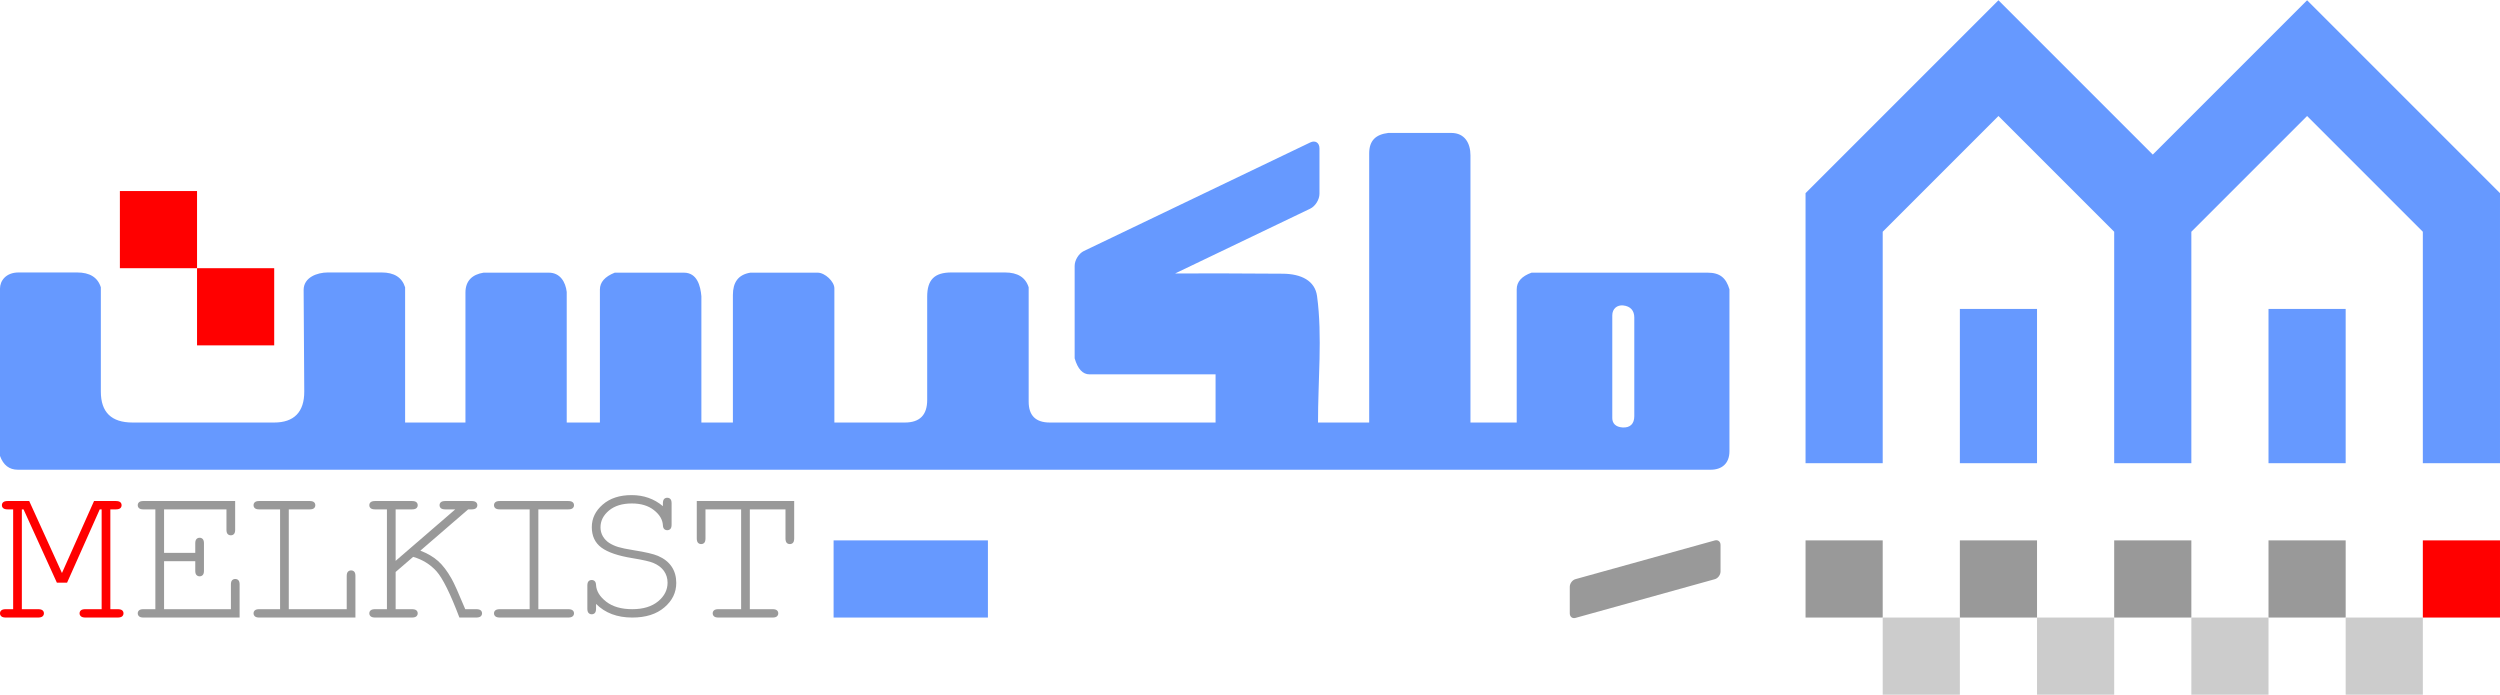
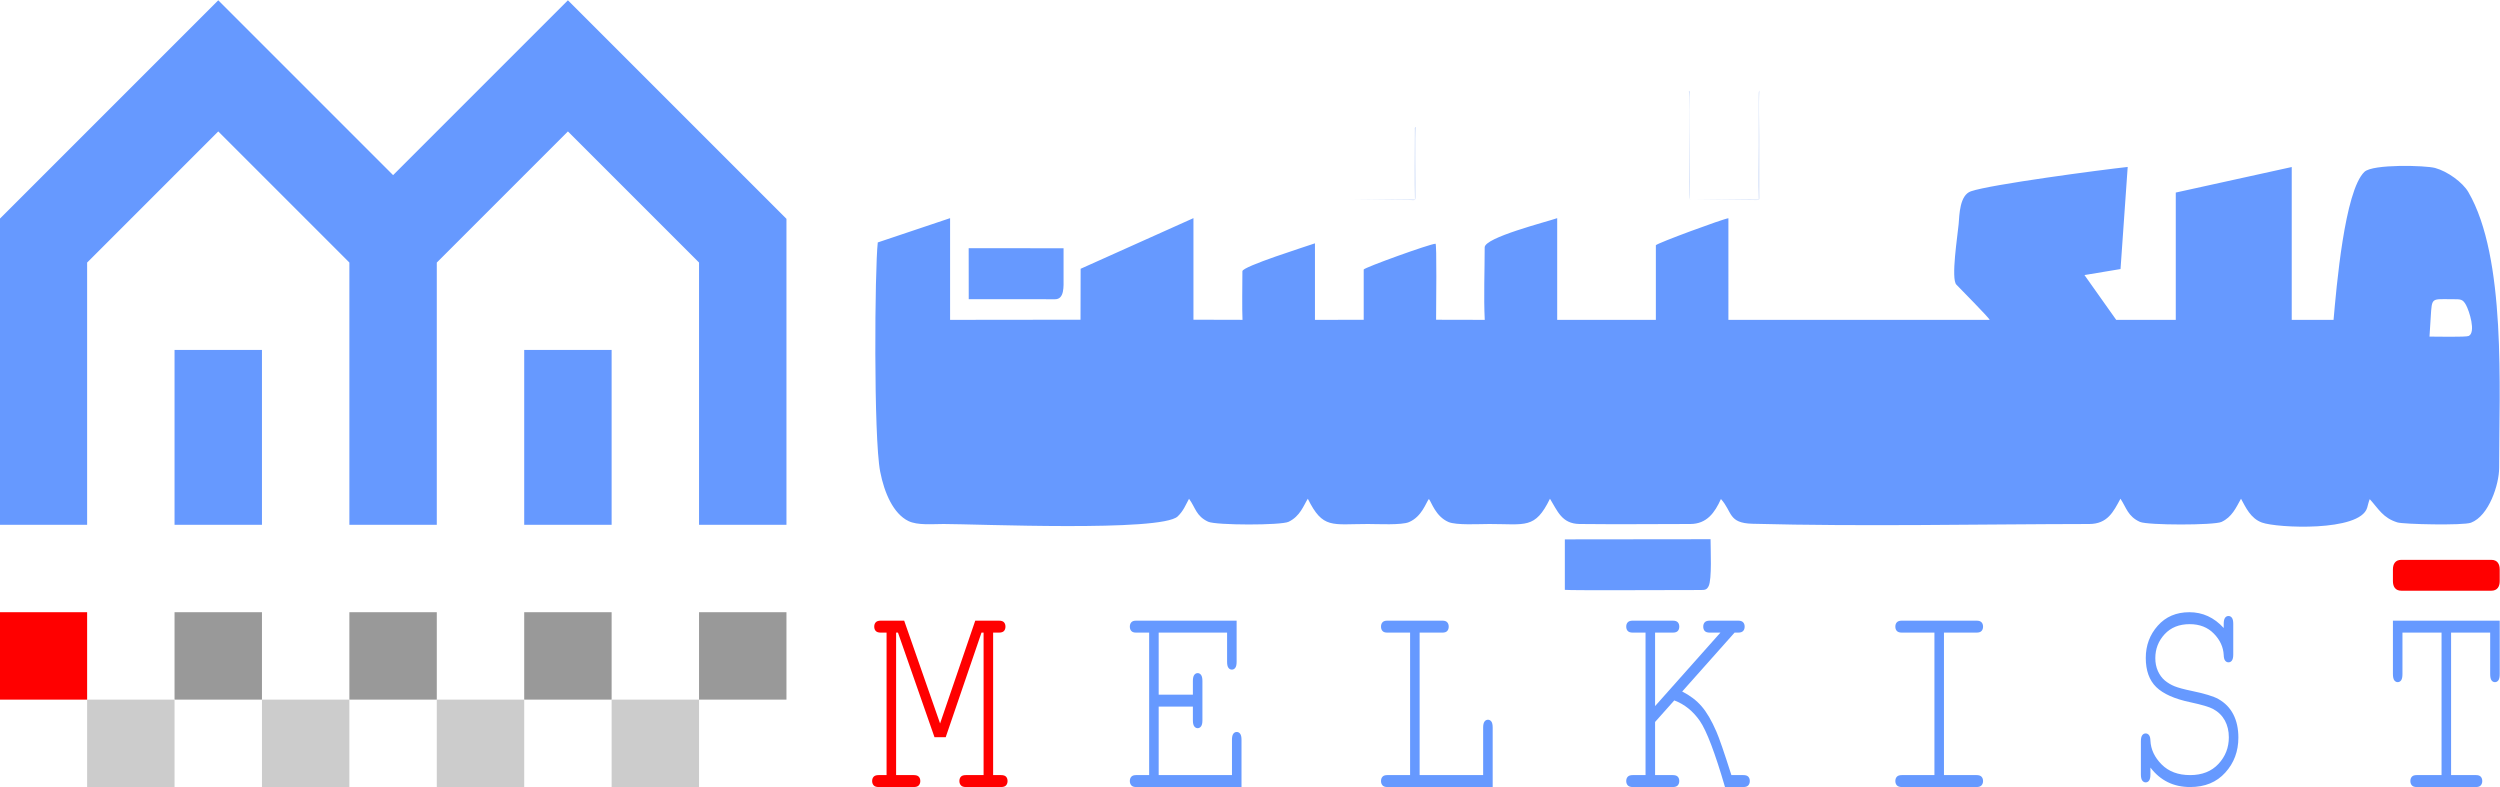
- <svg xmlns="http://www.w3.org/2000/svg" xml:space="preserve" width="360mm" height="100mm" version="1.1" style="shape-rendering:geometricPrecision; text-rendering:geometricPrecision; image-rendering:optimizeQuality; fill-rule:evenodd; clip-rule:evenodd" viewBox="0 0 36000 10000">
+ <svg xmlns="http://www.w3.org/2000/svg" xml:space="preserve" width="317.765mm" height="100mm" version="1.1" style="shape-rendering:geometricPrecision; text-rendering:geometricPrecision; image-rendering:optimizeQuality; fill-rule:evenodd; clip-rule:evenodd" viewBox="0 0 31776.5 10000">
  <defs>
    <style type="text/css">
   
-     .fil0 {fill:#6699FF}
-     .fil2 {fill:#999999}
-     .fil1 {fill:#CCCCCC}
-     .fil3 {fill:red}
+     .fil1 {fill:#6699FF}
+     .fil7 {fill:#6699FF}
+     .fil3 {fill:#999999}
+     .fil2 {fill:#CCCCCC}
+     .fil6 {fill:#CEDCF7}
    .fil4 {fill:red}
-     .fil7 {fill:#6699FF;fill-rule:nonzero}
-     .fil5 {fill:#999999;fill-rule:nonzero}
-     .fil6 {fill:red;fill-rule:nonzero}
+     .fil8 {fill:red}
+     .fil0 {fill:#6699FF;fill-rule:nonzero}
+     .fil5 {fill:red;fill-rule:nonzero}
   
  </style>
  </defs>
  <g id="Layer_x0020_1">
-     <path class="fil0" d="M28222.09 6670.45l1111.11 0 0 -2222.22 -1111.11 0 0 2222.22zm7777.78 -3888.87l-2777.78 -2777.79 -2222.22 2222.23 -2222.22 -2222.23 -2777.78 2777.79 0 3888.89 1111.11 -0.01 0 -3333.32 1666.67 -1666.67 1666.66 1666.67 0 3333.32 1111.11 0.01 0 -0.02 0 -3333.32 1666.67 -1666.66 1666.67 1666.66 0 3333.32 1111.11 0.01 0 -3888.88zm-3333.33 3888.87l1111.11 0 0 -2222.22 -1111.11 0 0 2222.22z" />
-     <rect class="fil1" x="27110.98" y="8892.7" width="1111.11" height="1111.11" />
-     <rect class="fil2" x="28222.09" y="7781.59" width="1111.11" height="1111.11" />
-     <rect class="fil2" x="25999.87" y="7781.59" width="1111.11" height="1111.11" />
-     <rect class="fil1" x="31555.42" y="8892.69" width="1111.11" height="1111.11" />
-     <rect class="fil2" x="32666.54" y="7781.58" width="1111.11" height="1111.11" />
-     <rect class="fil1" x="29333.2" y="8892.69" width="1111.11" height="1111.11" />
-     <rect class="fil2" x="30444.31" y="7781.58" width="1111.11" height="1111.11" />
-     <rect class="fil1" x="33777.65" y="8892.7" width="1111.11" height="1111.11" />
-     <rect class="fil3" x="34888.76" y="7781.59" width="1111.11" height="1111.11" />
-     <rect class="fil0" x="12003.75" y="7781.59" width="2222.22" height="1111.11" />
-     <g id="_1482649825408">
-       <rect class="fil4" x="2837.42" y="3862.15" width="1111.11" height="1111.11" />
-       <rect class="fil4" x="1726.31" y="2751.04" width="1111.11" height="1111.11" />
-     </g>
-     <g id="_1482649825360">
-       <path class="fil5" d="M9545.7 7288.62l0 -40.17c0,-28.9 5.6,-49.46 17.33,-62.2 11.2,-12.22 26.49,-18.6 45.32,-18.6 18.84,0 34.14,6.38 45.33,18.6 11.73,12.25 17.33,32.84 17.33,61.73l0 306.6c0,28.87 -5.6,49.48 -17.33,61.7 -11.19,12.25 -26.49,18.61 -45.33,18.61 -17.81,0 -32.57,-5.85 -43.79,-17.12 -11.71,-11.27 -17.84,-29.88 -18.86,-55.84 -5.09,-80.33 -47.87,-152.31 -128.86,-216.01 -80.98,-64.16 -186.92,-96.01 -318.32,-96.01 -138.01,0 -247.52,33.83 -329.01,101.41 -81.49,68.07 -122.26,148.4 -122.26,241.46 0,47.5 11.22,91.1 34.15,130.3 22.91,38.67 53.47,70.53 91.16,95.03 37.69,23.99 80.45,43.59 127.83,58.28 47.88,14.68 122.24,30.36 223.6,46.5 170.13,26.94 287.26,54.38 351.93,82.31 86.09,37.2 151.8,88.64 196.11,154.78 44.31,66.11 66.2,143.98 66.2,234.1 0,138.12 -57.04,255.67 -171.64,352.66 -114.09,97.48 -267.88,145.96 -461.96,145.96 -217.49,0 -391.16,-65.63 -521.54,-196.4l0 69.05c0,28.39 -5.6,48.99 -17.31,61.72 -11.2,12.26 -26.49,18.59 -45.33,18.59 -17.83,0 -32.6,-6.33 -44.82,-18.59 -11.72,-12.26 -17.83,-32.82 -17.83,-61.72l0 -332.07c0,-29.4 5.6,-50.45 17.3,-62.7 11.21,-12.23 26.48,-18.61 45.35,-18.61 17.82,0 32.58,5.87 43.8,17.13 11.71,11.28 17.82,29.89 18.84,55.86 5.11,87.65 53.97,167.49 146.69,239.47 93.22,72.03 217.98,107.81 374.85,107.81 156.89,0 281.15,-37.76 371.82,-112.67 91.16,-74.96 136.49,-164.59 136.49,-268.93 0,-63.14 -17.33,-119.46 -51.95,-168.94 -35.12,-48.98 -86.6,-88.19 -155.32,-116.58 -47.92,-20.1 -147.22,-42.64 -297.96,-67.58 -207.8,-33.33 -357.04,-84.75 -448.71,-153.33 -91.18,-68.57 -137.04,-166.53 -137.04,-293.36 0,-126.39 52.47,-234.64 157.42,-325.25 104.38,-90.62 242.93,-136.15 415.05,-136.15 174.71,0 324.99,52.88 451.27,159.17z" />
-       <path class="fil5" d="M7752.26 7335.15l0 1437.04 427.83 0c30.57,0 52.46,5.4 65.71,16.66 13.26,10.77 19.88,25.49 19.88,43.6 0,17.14 -6.62,31.35 -19.88,43.08 -13.25,11.28 -35.14,17.17 -65.71,17.17l-980.96 0c-30.56,0 -52.45,-5.89 -65.68,-17.17 -13.24,-11.73 -19.88,-25.94 -19.88,-43.08 0,-18.11 6.64,-32.83 19.88,-43.6 13.23,-11.26 35.12,-16.66 65.68,-16.66l427.86 0 0 -1437.04 -427.86 0c-30.56,0 -52.45,-5.37 -65.68,-16.65 -13.24,-10.77 -19.88,-25.45 -19.88,-43.6 0,-18.12 6.64,-32.82 19.88,-43.6 13.23,-11.24 35.12,-16.65 65.68,-16.65l980.96 0c30.57,0 52.46,5.41 65.71,16.65 13.26,10.78 19.88,25.48 19.88,43.6 0,18.15 -6.62,32.83 -19.88,43.6 -13.25,11.28 -35.14,16.65 -65.71,16.65l-427.83 0z" />
-       <path class="fil5" d="M5697.17 8236.36l0 535.83 232.23 0c31.07,0 52.96,5.4 66.2,16.66 12.75,10.77 19.36,25.49 19.36,43.6 0,17.14 -6.61,31.35 -19.36,43.08 -13.24,11.28 -35.13,17.17 -66.2,17.17l-525.61 0c-30.57,0 -52.48,-5.89 -65.71,-17.17 -13.26,-11.73 -19.88,-25.94 -19.88,-43.08 0,-18.11 6.62,-32.83 19.88,-43.6 13.23,-11.26 35.14,-16.66 65.71,-16.66l168.05 0 0 -1437.04 -168.05 0c-30.57,0 -52.48,-5.37 -65.71,-16.65 -13.26,-10.77 -19.88,-25.45 -19.88,-43.6 0,-18.12 6.62,-32.82 19.88,-43.6 13.23,-11.24 35.14,-16.65 65.71,-16.65l525.61 0c31.07,0 52.96,5.41 66.2,16.65 12.75,10.78 19.36,25.48 19.36,43.6 0,18.15 -6.61,32.83 -19.36,43.6 -13.24,11.28 -35.13,16.65 -66.2,16.65l-232.23 0 0 741.05 858.19 -741.05 -140.07 0c-31.05,0 -52.96,-5.37 -66.2,-16.65 -12.72,-10.77 -19.36,-25.45 -19.36,-43.6 0,-18.12 6.64,-32.82 19.36,-43.6 13.24,-11.24 35.15,-16.65 66.2,-16.65l372.84 0c30.54,0 52.45,5.41 65.68,16.65 13.26,10.78 19.88,25.48 19.88,43.6 0,18.15 -6.62,32.83 -19.88,43.6 -13.23,11.28 -35.14,16.65 -65.68,16.65l-46.86 0 -688.1 594.14c102.35,39.65 187.43,89.13 254.67,148.89 67.74,59.74 132.41,144.98 195.07,256.16 35.63,62.2 101.34,208.15 196.6,437.85l156.85 0c30.58,0 52.47,5.4 65.69,16.66 12.77,10.77 19.36,25.49 19.36,43.6 0,17.14 -6.59,31.35 -19.36,43.08 -13.22,11.28 -35.11,17.17 -65.69,17.17l-240.89 0c-130.93,-345.33 -241.43,-567.67 -330.56,-667.1 -89.66,-98.94 -201.18,-168.01 -335.66,-206.7l-252.08 217.46z" />
-       <path class="fil5" d="M4158.49 7335.15l0 1437.04 834.27 0 0 -479c0,-28.41 6.11,-48.5 17.82,-60.75 11.71,-12.23 27,-18.58 45.32,-18.58 17.84,0 32.6,5.84 44.32,17.61 11.74,11.77 17.83,32.34 17.83,61.72l0 599.51 -1384.34 0c-29.54,0 -50.42,-5.89 -63.16,-17.17 -12.73,-11.73 -19.37,-25.94 -19.37,-43.08 0,-18.11 6.64,-32.83 19.37,-43.6 12.74,-11.26 33.62,-16.66 63.16,-16.66l299.47 0 0 -1437.04 -299.47 0c-29.54,0 -50.42,-5.37 -63.16,-16.65 -12.73,-10.77 -19.37,-25.45 -19.37,-43.6 0,-18.12 6.64,-32.82 19.37,-43.6 12.74,-11.24 33.62,-16.65 63.16,-16.65l724.28 0c29.52,0 50.41,5.41 63.12,16.65 12.76,10.78 19.36,25.48 19.36,43.6 0,18.15 -6.6,32.83 -19.36,43.6 -12.71,11.28 -33.6,16.65 -63.12,16.65l-299.5 0z" />
-       <path class="fil5" d="M2362.54 8081.58l0 690.61 962.63 0 0 -355.58c0,-28.39 5.58,-48.47 17.31,-60.72 11.22,-12.27 26.47,-18.62 45.33,-18.62 18.83,0 34.1,6.35 45.33,18.62 11.7,12.25 17.3,32.33 17.3,60.72l0 476.09 -1384.34 0c-29.52,0 -50.42,-5.89 -63.15,-17.17 -12.74,-11.73 -19.34,-25.94 -19.34,-43.08 0,-18.11 6.6,-32.83 19.34,-43.6 12.73,-11.26 33.63,-16.66 63.15,-16.66l171.15 0 0 -1437.04 -171.15 0c-29.52,0 -50.42,-5.37 -63.15,-16.65 -12.74,-10.77 -19.34,-25.45 -19.34,-43.6 0,-18.12 6.6,-32.82 19.34,-43.6 12.73,-11.24 33.63,-16.65 63.15,-16.65l1320.2 0 0 414.39c0,28.39 -5.62,48.49 -17.35,60.73 -11.18,12.23 -26.47,18.61 -45.3,18.61 -18.84,0 -34.14,-6.38 -45.33,-18.61 -11.73,-12.24 -17.33,-32.34 -17.33,-60.73l0 -293.89 -898.45 0 0 625.97 449.21 0 0 -138.14c0,-28.41 6.11,-48.46 17.84,-60.74 11.69,-12.24 27,-18.61 45.33,-18.61 17.83,0 32.58,6.37 44.32,18.61 11.67,12.28 17.8,32.33 17.8,60.74l0 396.72c0,28.43 -6.13,48.52 -17.8,60.74 -11.74,12.24 -26.49,18.61 -44.32,18.61 -18.33,0 -33.64,-6.37 -45.33,-18.61 -11.73,-12.22 -17.84,-32.31 -17.84,-60.74l0 -138.12 -449.21 0z" />
-       <path class="fil5" d="M10797.53 7335.15l0 1437.04 326.98 0c29.54,0 50.45,5.4 63.16,16.66 12.75,10.77 19.37,25.49 19.37,43.6 0,17.14 -6.62,31.35 -19.37,43.08 -12.71,11.28 -33.62,17.17 -63.16,17.17l-779.25 0c-29.55,0 -50.42,-5.89 -63.16,-17.17 -12.73,-11.73 -19.37,-25.94 -19.37,-43.08 0,-18.11 6.64,-32.83 19.37,-43.6 12.74,-11.26 33.61,-16.66 63.16,-16.66l326.98 0 0 -1437.04 -513.38 0 0 417.31c0,29.88 -5.62,50.93 -17.33,63.66 -11.19,12.25 -26.49,18.63 -45.33,18.63 -17.81,0 -32.6,-6.38 -44.83,-18.63 -11.69,-12.73 -17.82,-33.78 -17.82,-63.66l0 -537.81 1402.67 0 0 537.81c0,29.88 -5.58,50.93 -17.31,63.66 -11.22,12.25 -26.49,18.63 -45.32,18.63 -18.86,0 -34.11,-6.38 -45.33,-18.63 -11.69,-12.73 -17.31,-33.78 -17.31,-63.66l0 -417.31 -513.42 0z" />
-       <path class="fil6" d="M966.06 8390.17l-147.2 0 -479.79 -1055.02 -24.44 0 0 1437.05 232.25 0c30.57,0 52.45,5.4 65.7,16.66 13.25,10.77 19.86,25.47 19.86,43.6 0,17.13 -6.61,31.33 -19.86,43.09 -13.25,11.26 -35.13,17.15 -65.7,17.15l-461.44 0c-30.56,0 -52.46,-5.89 -65.71,-17.15 -13.25,-11.76 -19.86,-25.96 -19.86,-43.09 0,-18.13 6.61,-32.83 19.86,-43.6 13.25,-11.26 35.15,-16.66 65.71,-16.66l103.9 0 0 -1437.05 -76.4 0c-30.56,0 -52.46,-5.39 -65.71,-16.66 -13.24,-10.76 -19.86,-25.46 -19.86,-43.58 0,-18.13 6.62,-32.82 19.86,-43.59 13.25,-11.28 35.15,-16.66 65.71,-16.66l307.63 0 471.64 1036.9 461.94 -1036.9 311.2 0c31.07,0 52.97,5.38 66.21,16.66 12.74,10.77 19.35,25.46 19.35,43.59 0,18.12 -6.61,32.82 -19.35,43.58 -13.24,11.27 -35.14,16.66 -66.21,16.66l-76.4 0 0 1437.05 103.92 0c31.05,0 52.96,5.4 66.2,16.66 12.74,10.77 19.35,25.47 19.35,43.6 0,17.13 -6.61,31.33 -19.35,43.09 -13.24,11.26 -35.15,17.15 -66.2,17.15l-461.46 0c-30.04,0 -51.96,-5.89 -65.19,-17.15 -13.76,-11.76 -20.38,-25.96 -20.38,-43.09 0,-18.13 6.62,-32.83 19.37,-43.6 13.23,-11.26 35.13,-16.66 66.2,-16.66l232.25 0 0 -1437.05 -27.49 0 -470.11 1055.02z" />
-     </g>
-     <path class="fil5" d="M22686.44 8339.92l2007.61 -557.82c44.96,-12.5 81.74,16.99 81.74,65.31l0 382.03c0,48.35 -36.86,98.3 -81.74,110.75l-2007.61 557.84c-44.87,12.45 -81.72,-16.92 -81.72,-65.33l0 -382.04c0,-48.4 36.77,-98.25 81.72,-110.74z" />
-     <path class="fil7" d="M21840.57 6084.37l0 -1918.09c0,-108.94 71.97,-188.91 213.9,-239.89l2535.81 0c178.92,0 265.87,77.34 313.84,239.89l0 2330.9c0,179.19 -111.94,266.88 -269.87,266.88 -7667.25,0 -16710.26,0 -24377.5,0 -122.83,0 -208.91,-65.97 -256.88,-198.91l0 -2409.87c0,-109.94 83.42,-231.88 268.86,-231.88l840.61 0c183.92,0 297.86,70.95 342.84,213.9l0 1502.28c0,296.64 151.93,444.79 456.79,444.79l2039.56 0c282.86,0 434.61,-148.88 432.79,-447.79l-8.99 -1461.31c0,-181.08 195,-251.87 348.83,-251.87l773.63 0c180.91,0 293.86,70.95 338.85,213.9l0 1947.07 868.85 0 0 -1871.12c0,-171.94 100.62,-261.1 260.87,-286.86l939.58 0c162.28,0 241.46,133.85 257.87,277.87l0 1880.11 477.77 0 0 -1915.09c0,-104.96 70.96,-185.93 213.9,-242.89l995.53 0c190.59,0 239.1,189.78 251.89,339.84l0 1818.14 453.77 0 0 -1836.12c0,-178.96 73.57,-293.2 251.89,-321.86l968.55 0c105.85,0 240.88,128.1 240.88,225.9l0 1932.08 1014.65 0c214.89,0 321.84,-107.94 321.84,-324.85l0 -1487.3c0,-242.53 103.35,-348.82 348.84,-348.82l770.64 0c182.92,0 296.86,70.95 341.84,213.9l0 1646.22c0,200.82 101.94,300.85 304.85,300.85l2386.55 0 0 -693.67 -1815.32 0c-97.85,0 -168.9,-76.97 -213.9,-230.89 0,-443.73 0,-887.43 0,-1331.16 0,-82.69 59.7,-179 132.72,-214.01l3260.07 -1563.42c72.99,-35.01 132.71,4.06 132.71,86.73l0 652.56c0,82.69 -59.75,179.07 -132.71,214.05l-1946.83 933.62c423.4,-1.87 781.85,-2.81 1549.8,3.2 266.82,2.09 464.44,100.05 494.76,321.86 78.85,576.73 12.13,1233.45 14,1821.13l736.8 0 0 -3874.16c0,-191.08 98.8,-274.16 274.88,-295.86l907.57 0c195.31,0 275.86,150.06 275.86,322.84l0 3847.18 665.96 0zm1376.35 -1543.26l0 1479.29c0,75.89 48.25,128.35 146.94,134.94 110.32,7.35 169.92,-53.06 169.92,-161.93l0 -1422.33c0,-95.95 -52.86,-162.32 -160.93,-172.92 -85.5,-8.39 -155.93,46.42 -155.93,142.95z" />
+     <path class="fil0" d="M28264.76 7982.19l0 -50.63c0,-36.42 5.41,-62.33 16.77,-78.39 10.83,-15.4 25.63,-23.44 43.85,-23.44 18.23,0 33.03,8.04 43.87,23.44 11.35,15.44 16.77,41.38 16.77,77.8l0 386.4c0,36.39 -5.42,62.36 -16.77,77.76 -10.84,15.45 -25.64,23.46 -43.87,23.46 -17.24,0 -31.52,-7.37 -42.38,-21.58 -11.33,-14.2 -17.26,-37.65 -18.24,-70.37 -4.93,-101.24 -46.33,-191.96 -124.7,-272.23 -78.36,-80.86 -180.88,-121 -308.03,-121 -133.56,0 -239.53,42.62 -318.38,127.8 -78.86,85.79 -118.31,187.03 -118.31,304.31 0,59.87 10.86,114.82 33.04,164.21 22.17,48.73 51.75,88.9 88.22,119.77 36.48,30.23 77.85,54.94 123.7,73.45 46.33,18.5 118.29,38.26 216.38,58.61 164.63,33.95 277.97,68.52 340.55,103.73 83.31,46.89 146.89,111.71 189.77,195.06 42.88,83.33 64.06,181.47 64.06,295.05 0,174.06 -55.19,322.22 -166.09,444.45 -110.4,122.85 -259.23,183.95 -447.03,183.95 -210.46,0 -378.52,-82.71 -504.69,-247.52l0 87.02c0,35.78 -5.42,61.74 -16.75,77.79 -10.84,15.45 -25.63,23.43 -43.86,23.43 -17.26,0 -31.55,-7.98 -43.37,-23.43 -11.35,-15.45 -17.26,-41.37 -17.26,-77.79l0 -418.51c0,-37.05 5.42,-63.58 16.75,-79.01 10.84,-15.42 25.61,-23.46 43.88,-23.46 17.24,0 31.53,7.39 42.39,21.59 11.33,14.21 17.24,37.67 18.22,70.39 4.95,110.48 52.23,211.1 141.95,301.82 90.21,90.77 210.94,135.86 362.74,135.86 151.82,0 272.06,-47.58 359.8,-142 88.22,-94.46 132.08,-207.43 132.08,-338.92 0,-79.58 -16.77,-150.56 -50.26,-212.92 -34,-61.72 -83.81,-111.15 -150.31,-146.92 -46.37,-25.33 -142.47,-53.74 -288.33,-85.18 -201.09,-42 -345.5,-106.81 -434.21,-193.24 -88.24,-86.41 -132.61,-209.87 -132.61,-369.72 0,-159.29 50.77,-295.71 152.33,-409.91 101.01,-114.2 235.08,-171.58 401.64,-171.58 169.06,0 314.48,66.64 436.69,200.6z" />
+     <path class="fil0" d="M31154.77 8040.83l0 1811.1 316.41 0c28.59,0 48.83,6.8 61.13,20.99 12.33,13.57 18.73,32.12 18.73,54.94 0,21.61 -6.4,39.52 -18.73,54.3 -12.3,14.22 -32.54,21.64 -61.13,21.64l-754.06 0c-28.6,0 -48.79,-7.42 -61.13,-21.64 -12.31,-14.78 -18.74,-32.69 -18.74,-54.3 0,-22.82 6.43,-41.37 18.74,-54.94 12.34,-14.19 32.53,-20.99 61.13,-20.99l316.41 0 0 -1811.1 -496.79 0 0 525.93c0,37.66 -5.44,64.19 -16.77,80.23 -10.83,15.44 -25.63,23.48 -43.86,23.48 -17.24,0 -31.55,-8.04 -43.39,-23.48 -11.31,-16.04 -17.24,-42.57 -17.24,-80.23l0 -677.8 1357.34 0 0 677.8c0,37.66 -5.4,64.19 -16.75,80.23 -10.86,15.44 -25.64,23.48 -43.86,23.48 -18.25,0 -33.01,-8.04 -43.87,-23.48 -11.31,-16.04 -16.74,-42.57 -16.74,-80.23l0 -525.93 -496.83 0z" />
+     <path class="fil1" d="M2218.55 6670.45l1111.11 0 0 -2222.22 -1111.11 0 0 2222.22zm7777.78 -3888.87l-2777.78 -2777.79 -2222.22 2222.23 -2222.23 -2222.23 -2777.78 2777.79 0 3888.89 1111.12 -0.01 0 -3333.32 1666.66 -1666.67 1666.67 1666.67 0 3333.32 1111.11 0.01 0 -0.02 0 -3333.32 1666.67 -1666.66 1666.67 1666.66 0 3333.32 1111.11 0.01 0 -3888.88zm-3333.33 3888.87l1111.11 0 0 -2222.22 -1111.11 0 0 2222.22z" />
+     <rect class="fil2" x="7774.11" y="8892.7" width="1111.11" height="1111.11" />
+     <rect class="fil3" x="6663" y="7781.59" width="1111.11" height="1111.11" />
+     <rect class="fil3" x="8885.22" y="7781.59" width="1111.11" height="1111.11" />
+     <rect class="fil2" x="3329.66" y="8892.69" width="1111.11" height="1111.11" />
+     <rect class="fil3" x="2218.55" y="7781.58" width="1111.11" height="1111.11" />
+     <rect class="fil2" x="5551.89" y="8892.69" width="1111.11" height="1111.11" />
+     <rect class="fil3" x="4440.77" y="7781.58" width="1111.11" height="1111.11" />
+     <rect class="fil2" x="1107.44" y="8892.7" width="1111.11" height="1111.11" />
+     <rect class="fil4" x="-3.67" y="7781.59" width="1111.11" height="1111.11" />
+     <path class="fil0" d="M24708.96 8040.83l0 1811.1 414 0c29.58,0 50.77,6.8 63.59,20.99 12.83,13.57 19.23,32.12 19.23,54.94 0,21.61 -6.4,39.52 -19.23,54.3 -12.82,14.22 -34.01,21.64 -63.59,21.64l-949.26 0c-29.57,0 -50.75,-7.42 -63.56,-21.64 -12.81,-14.78 -19.23,-32.69 -19.23,-54.3 0,-22.82 6.42,-41.37 19.23,-54.94 12.81,-14.19 33.99,-20.99 63.56,-20.99l414.04 0 0 -1811.1 -414.04 0c-29.57,0 -50.75,-6.77 -63.56,-20.99 -12.81,-13.57 -19.23,-32.07 -19.23,-54.94 0,-22.84 6.42,-41.37 19.23,-54.95 12.81,-14.16 33.99,-20.99 63.56,-20.99l949.26 0c29.58,0 50.77,6.83 63.59,20.99 12.83,13.58 19.23,32.11 19.23,54.95 0,22.87 -6.4,41.37 -19.23,54.94 -12.82,14.22 -34.01,20.99 -63.59,20.99l-414 0z" />
+     <path class="fil0" d="M21037.11 9176.61l0 675.32 224.72 0c30.07,0 51.26,6.8 64.07,20.99 12.33,13.57 18.73,32.12 18.73,54.94 0,21.61 -6.4,39.52 -18.73,54.3 -12.81,14.22 -34,21.64 -64.07,21.64l-508.62 0c-29.58,0 -50.78,-7.42 -63.59,-21.64 -12.83,-14.78 -19.23,-32.69 -19.23,-54.3 0,-22.82 6.4,-41.37 19.23,-54.94 12.81,-14.19 34.01,-20.99 63.59,-20.99l162.62 0 0 -1811.1 -162.62 0c-29.58,0 -50.78,-6.77 -63.59,-20.99 -12.83,-13.57 -19.23,-32.07 -19.23,-54.94 0,-22.84 6.4,-41.37 19.23,-54.95 12.81,-14.16 34.01,-20.99 63.59,-20.99l508.62 0c30.07,0 51.26,6.83 64.07,20.99 12.33,13.58 18.73,32.11 18.73,54.95 0,22.87 -6.4,41.37 -18.73,54.94 -12.81,14.22 -34,20.99 -64.07,20.99l-224.72 0 0 933.95 830.46 -933.95 -135.55 0c-30.05,0 -51.25,-6.77 -64.06,-20.99 -12.31,-13.57 -18.73,-32.07 -18.73,-54.94 0,-22.84 6.42,-41.37 18.73,-54.95 12.81,-14.16 34.01,-20.99 64.06,-20.99l360.79 0c29.55,0 50.76,6.83 63.57,20.99 12.82,13.58 19.22,32.11 19.22,54.95 0,22.87 -6.4,41.37 -19.22,54.94 -12.81,14.22 -34.02,20.99 -63.57,20.99l-45.34 0 -665.87 748.79c99.05,49.97 181.38,112.33 246.44,187.64 65.56,75.3 128.14,182.72 188.77,322.84 34.48,78.4 98.07,262.33 190.24,551.83l151.79 0c29.59,0 50.78,6.8 63.56,20.99 12.36,13.57 18.74,32.12 18.74,54.94 0,21.61 -6.38,39.52 -18.74,54.3 -12.78,14.22 -33.97,21.64 -63.56,21.64l-233.1 0c-126.71,-435.22 -233.64,-715.43 -319.88,-840.74 -86.76,-124.69 -194.68,-211.74 -324.81,-260.5l-243.94 274.05z" />
+     <path class="fil0" d="M18044.37 8040.83l0 1811.1 807.31 0 0 -603.69c0,-35.81 5.91,-61.13 17.24,-76.56 11.33,-15.42 26.13,-23.42 43.86,-23.42 17.26,0 31.54,7.36 42.88,22.2 11.36,14.83 17.26,40.75 17.26,77.78l0 755.56 -1339.61 0c-28.58,0 -48.78,-7.42 -61.12,-21.64 -12.32,-14.78 -18.74,-32.69 -18.74,-54.3 0,-22.82 6.42,-41.37 18.74,-54.94 12.34,-14.19 32.54,-20.99 61.12,-20.99l289.8 0 0 -1811.1 -289.8 0c-28.58,0 -48.78,-6.77 -61.12,-20.99 -12.32,-13.57 -18.74,-32.07 -18.74,-54.94 0,-22.84 6.42,-41.37 18.74,-54.95 12.34,-14.16 32.54,-20.99 61.12,-20.99l700.87 0c28.57,0 48.79,6.83 61.08,20.99 12.36,13.58 18.74,32.11 18.74,54.95 0,22.87 -6.38,41.37 -18.74,54.94 -12.29,14.22 -32.51,20.99 -61.08,20.99l-289.81 0z" />
+     <path class="fil0" d="M14727.56 8981.55l0 870.38 931.53 0 0 -448.15c0,-35.77 5.4,-61.08 16.74,-76.52 10.86,-15.46 25.62,-23.47 43.87,-23.47 18.22,0 33,8.01 43.86,23.47 11.33,15.44 16.75,40.75 16.75,76.52l0 600.02 -1339.61 0c-28.57,0 -48.78,-7.42 -61.1,-21.64 -12.34,-14.78 -18.72,-32.69 -18.72,-54.3 0,-22.82 6.38,-41.37 18.72,-54.94 12.32,-14.19 32.53,-20.99 61.1,-20.99l165.62 0 0 -1811.1 -165.62 0c-28.57,0 -48.78,-6.77 -61.1,-20.99 -12.34,-13.57 -18.72,-32.07 -18.72,-54.94 0,-22.84 6.38,-41.37 18.72,-54.95 12.32,-14.16 32.53,-20.99 61.1,-20.99l1277.54 0 0 522.26c0,35.78 -5.44,61.11 -16.79,76.53 -10.82,15.42 -25.62,23.45 -43.84,23.45 -18.23,0 -33.03,-8.03 -43.86,-23.45 -11.36,-15.42 -16.77,-40.75 -16.77,-76.53l0 -370.39 -869.42 0 0 788.9 434.7 0 0 -174.1c0,-35.79 5.91,-61.07 17.26,-76.55 11.31,-15.42 26.13,-23.45 43.86,-23.45 17.26,0 31.53,8.03 42.9,23.45 11.29,15.48 17.22,40.76 17.22,76.55l0 499.99c0,35.83 -5.93,61.16 -17.22,76.55 -11.37,15.43 -25.64,23.46 -42.9,23.46 -17.73,0 -32.55,-8.03 -43.86,-23.46 -11.35,-15.39 -17.26,-40.72 -17.26,-76.55l0 -174.07 -434.7 0z" />
+     <path class="fil5" d="M12020.47 9370.46l-142.45 0 -464.27 -1329.64 -23.66 0 0 1811.11 224.75 0c29.57,0 50.75,6.8 63.57,21 12.82,13.57 19.22,32.1 19.22,54.94 0,21.6 -6.4,39.5 -19.22,54.31 -12.82,14.2 -34,21.62 -63.57,21.62l-446.53 0c-29.58,0 -50.77,-7.42 -63.59,-21.62 -12.82,-14.81 -19.22,-32.71 -19.22,-54.31 0,-22.84 6.4,-41.37 19.22,-54.94 12.82,-14.2 34.01,-21 63.59,-21l100.54 0 0 -1811.11 -73.93 0c-29.58,0 -50.77,-6.78 -63.59,-20.98 -12.81,-13.57 -19.22,-32.1 -19.22,-54.93 0,-22.85 6.41,-41.37 19.22,-54.94 12.82,-14.21 34.01,-21 63.59,-21l297.68 0 456.4 1306.8 447.02 -1306.8 301.14 0c30.07,0 51.26,6.79 64.07,21 12.33,13.57 18.73,32.09 18.73,54.94 0,22.83 -6.4,41.36 -18.73,54.93 -12.81,14.2 -34,20.98 -64.07,20.98l-73.93 0 0 1811.11 100.56 0c30.05,0 51.25,6.8 64.06,21 12.33,13.57 18.73,32.1 18.73,54.94 0,21.6 -6.4,39.5 -18.73,54.31 -12.81,14.2 -34.01,21.62 -64.06,21.62l-446.55 0c-29.07,0 -50.27,-7.42 -63.08,-21.62 -13.31,-14.81 -19.72,-32.71 -19.72,-54.31 0,-22.84 6.41,-41.37 18.74,-54.94 12.81,-14.2 34,-21 64.06,-21l224.75 0 0 -1811.11 -26.61 0 -454.91 1329.64z" />
+     <path class="fil6" d="M22363.58 1151.31c-1.27,1.65 -2.61,2.37 -2.97,5.47 -1.4,12.38 -7.84,-7.96 -6.95,71.61l0.09 606.75c0,226.75 -9.98,476.97 1.07,700.81l-877.66 -1.87 1.23 -1367.06c-9.49,-18.44 -1.23,-16.26 -12.46,-3.9 28.15,43.55 -14.77,1339.76 11.23,1370.74l846.48 9c48.56,-1.42 38.87,3.86 38.53,-101.03l0 -714.2c0,-183.03 -10.16,-397.11 1.41,-576.32z" />
+     <path class="fil6" d="M17154.62 2533.35l759.84 8.47c60.22,0.4 77.15,15.93 78.31,-37.69 2.68,-125.23 -10.94,-835.94 5.33,-890.73 -21.39,9.53 -14.67,12.86 -14.89,44.67 -1.52,229.93 -7.28,702.09 1.83,877.59l-830.42 -2.31z" />
+     <path class="fil7" d="M19890.04 7497.39l0 -641.55 1852.18 -2.14c0,127.22 18.71,512.1 -24.68,596.53 -23.72,46.16 -44.07,49.5 -108.48,49.25 -220.71,-0.89 -1658.71,7.26 -1719.02,-2.09zm10990.33 -3219.07c71.7,0 463.89,8.39 498.01,-7.97 95.12,-45.57 7.22,-319.1 -33.71,-393.35 -42.74,-77.54 -68,-73.86 -177.25,-73.86 -264.37,0.02 -255.27,-28.02 -271.54,229.21 -5.18,81.95 -11.59,163.95 -15.51,245.97zm-18567.93 -1123.59l1206.05 0.75c0,126.14 0,252.27 0,378.41 0,105.13 12.6,269.62 -107.55,269.62l-1097.77 -0.62 -0.73 -648.16zm2857.02 909.03l623.49 1.62c-6.41,-123.66 -2.37,-456.36 -1.29,-618.38 0.42,-61.09 811.13,-314.9 922.21,-354.23l0 972.79 619.68 -0.62 0 -639.28c12.58,-26.15 840.55,-325.98 912.16,-327.43 18.73,-20.59 8.06,810.76 7.92,966.04l618.43 1.32c-14.67,-297.36 -0.76,-620.36 -0.81,-921.37 -1.4,-125.01 777.07,-321.17 921.66,-371.29l0 1292.68 1254.07 0.07 0 -948.46c13.03,-25.63 859.11,-337.33 922.07,-343.23l0.02 1291.69 3321.53 -0.05c-14.4,-32.47 -374.1,-395.58 -422.59,-446.47 -74.46,-68.32 16.92,-643.05 27.55,-770.56 9.98,-119.75 12.13,-367.61 156.34,-417.31 251.82,-86.81 1652.45,-272.13 1992.36,-309.33l-91.07 1297.89 -458.37 76.29 403.61 569.54 757.02 0 0 -1618.19 1473.86 -324.48 0 1942.68 531.58 -0.37c36.04,-404.65 139.61,-1641.11 392.86,-1881.24 106.74,-101.18 776.42,-82.12 897.9,-49.12 160.06,43.51 351.07,183.96 422.24,306.09 485.1,832.43 391.64,2504.04 391.8,3506.28 0.02,207.06 -128.41,609.51 -358.25,696.53 -98.4,37.25 -857.16,20.43 -934.8,-3.64 -182.84,-56.67 -236.52,-168.34 -351.62,-295.72 -11.06,20.13 -25.35,84.57 -33.32,110.56 -93.9,306.05 -1146.55,256.94 -1337.51,186.81 -145.47,-53.44 -205.59,-194.47 -265.53,-302.65 -65.97,118.64 -115.23,232.44 -247.58,294.62 -93.54,43.95 -941.07,43.41 -1037.12,-0.24 -153.83,-69.92 -170.87,-178.3 -247.8,-294.54 -89.47,166.19 -163.98,321 -397.18,321.35 -1418.96,2.13 -2864.08,34.01 -4280.33,-3.13 -310.06,-8.1 -253.06,-150.04 -400.58,-314.61 -77.49,172.56 -179.02,317.41 -389.43,317.7 -460.01,0.66 -950.48,5.26 -1407.12,-0.08 -227.87,-2.65 -281.43,-167.86 -376.54,-321.2 -190.01,388.73 -309.31,321.24 -770.52,321.24 -128.43,0 -421.3,17.76 -519.87,-25.41 -163.63,-71.67 -214.01,-250.15 -248.54,-292.92 -38.13,48.81 -88.37,223.46 -252.64,294.31 -93.98,40.52 -398.06,24.02 -521.16,24.02 -460.08,0 -573.77,66.58 -765.12,-321.24 -55.45,88.92 -96.59,221.22 -243.76,293.04 -95.57,46.65 -923.76,45.31 -1022.79,-0.62 -153.98,-71.41 -160.59,-178.72 -243.28,-291.78 -43.4,78.49 -70.32,153.45 -144.22,224.15 -207.91,198.78 -2560.34,96.45 -2975.9,96.45 -141.18,0 -331.49,19.18 -447.69,-38.06 -189.77,-93.52 -304.69,-354.04 -357.89,-627.44 -84.95,-436.64 -69.09,-2577.94 -30.56,-2913.32l919.17 -308.64 0 1292.78 1657.8 -1.93 1.49 -647.49 1433.94 -643.52 0.02 1291.05z" />
+     <path class="fil8" d="M30522.79 7115.94l1142.72 0c79.03,0 107.32,55.03 107.32,122.1l0 148.25c0,67.08 -28.39,122.11 -107.32,122.11l-1142.72 0c-78.93,0 -107.32,-54.94 -107.32,-122.11l0 -148.25c0,-67.16 28.29,-122.1 107.32,-122.1z" />
  </g>
</svg>
